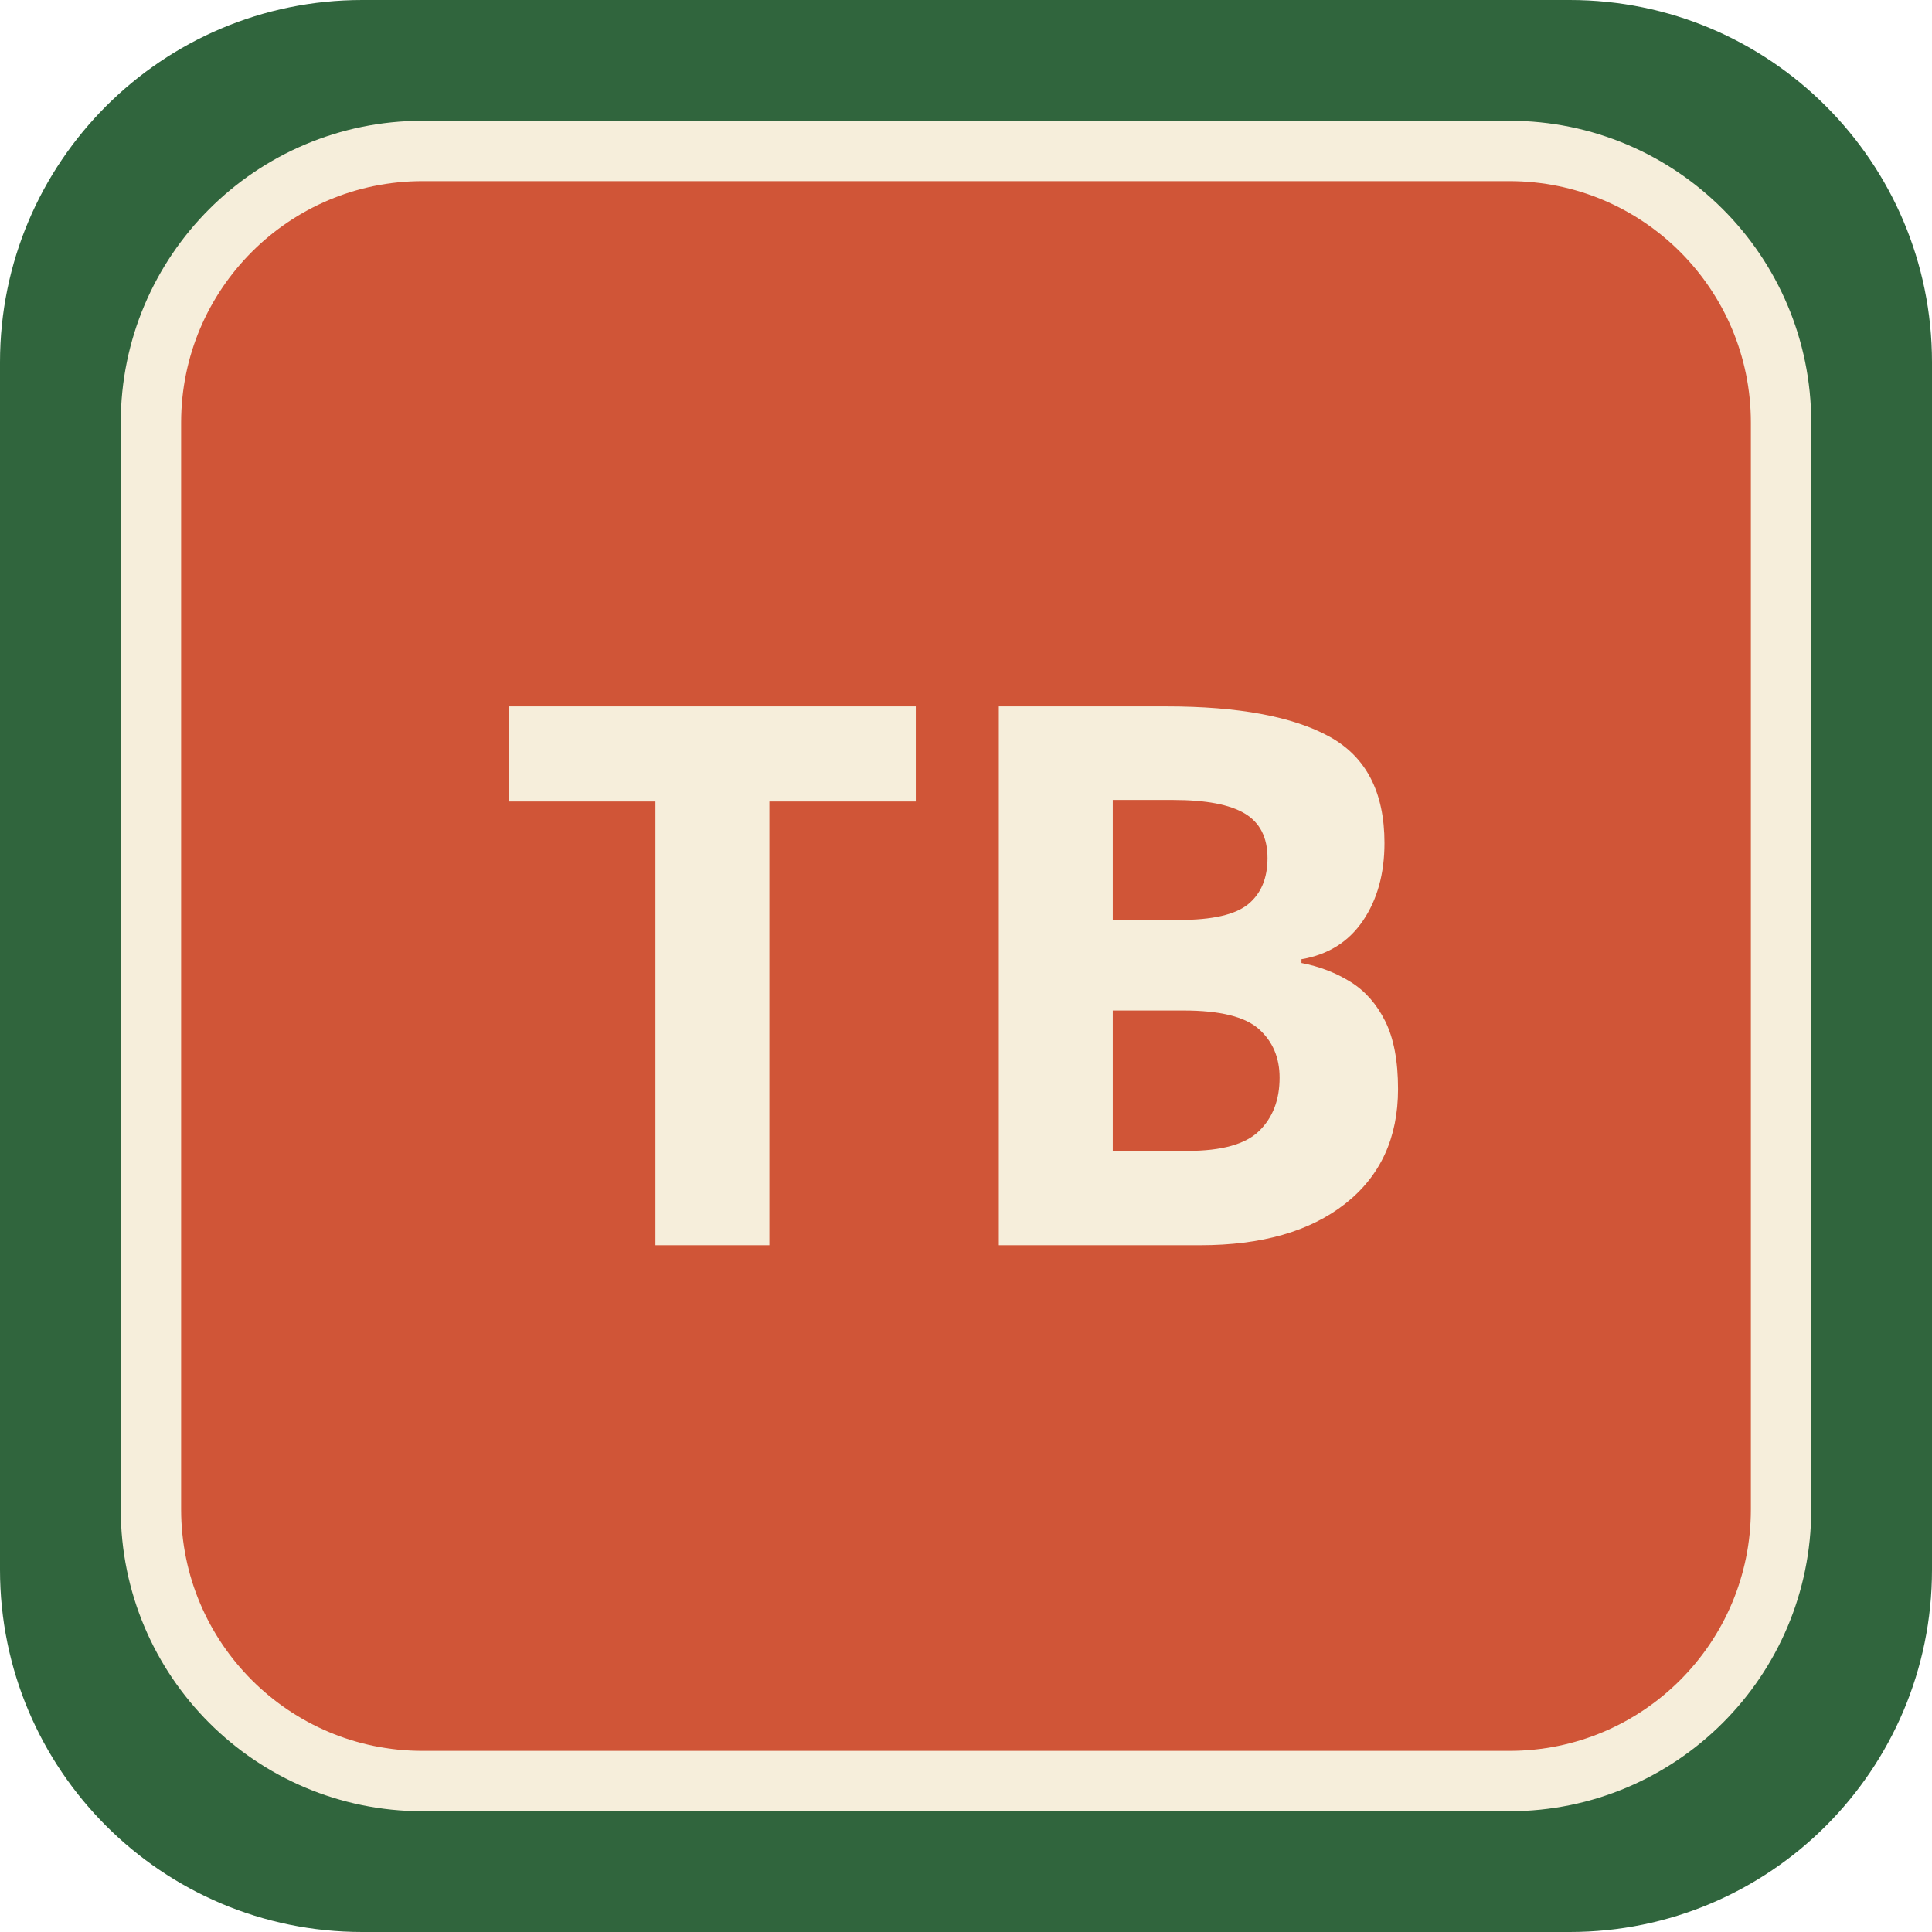
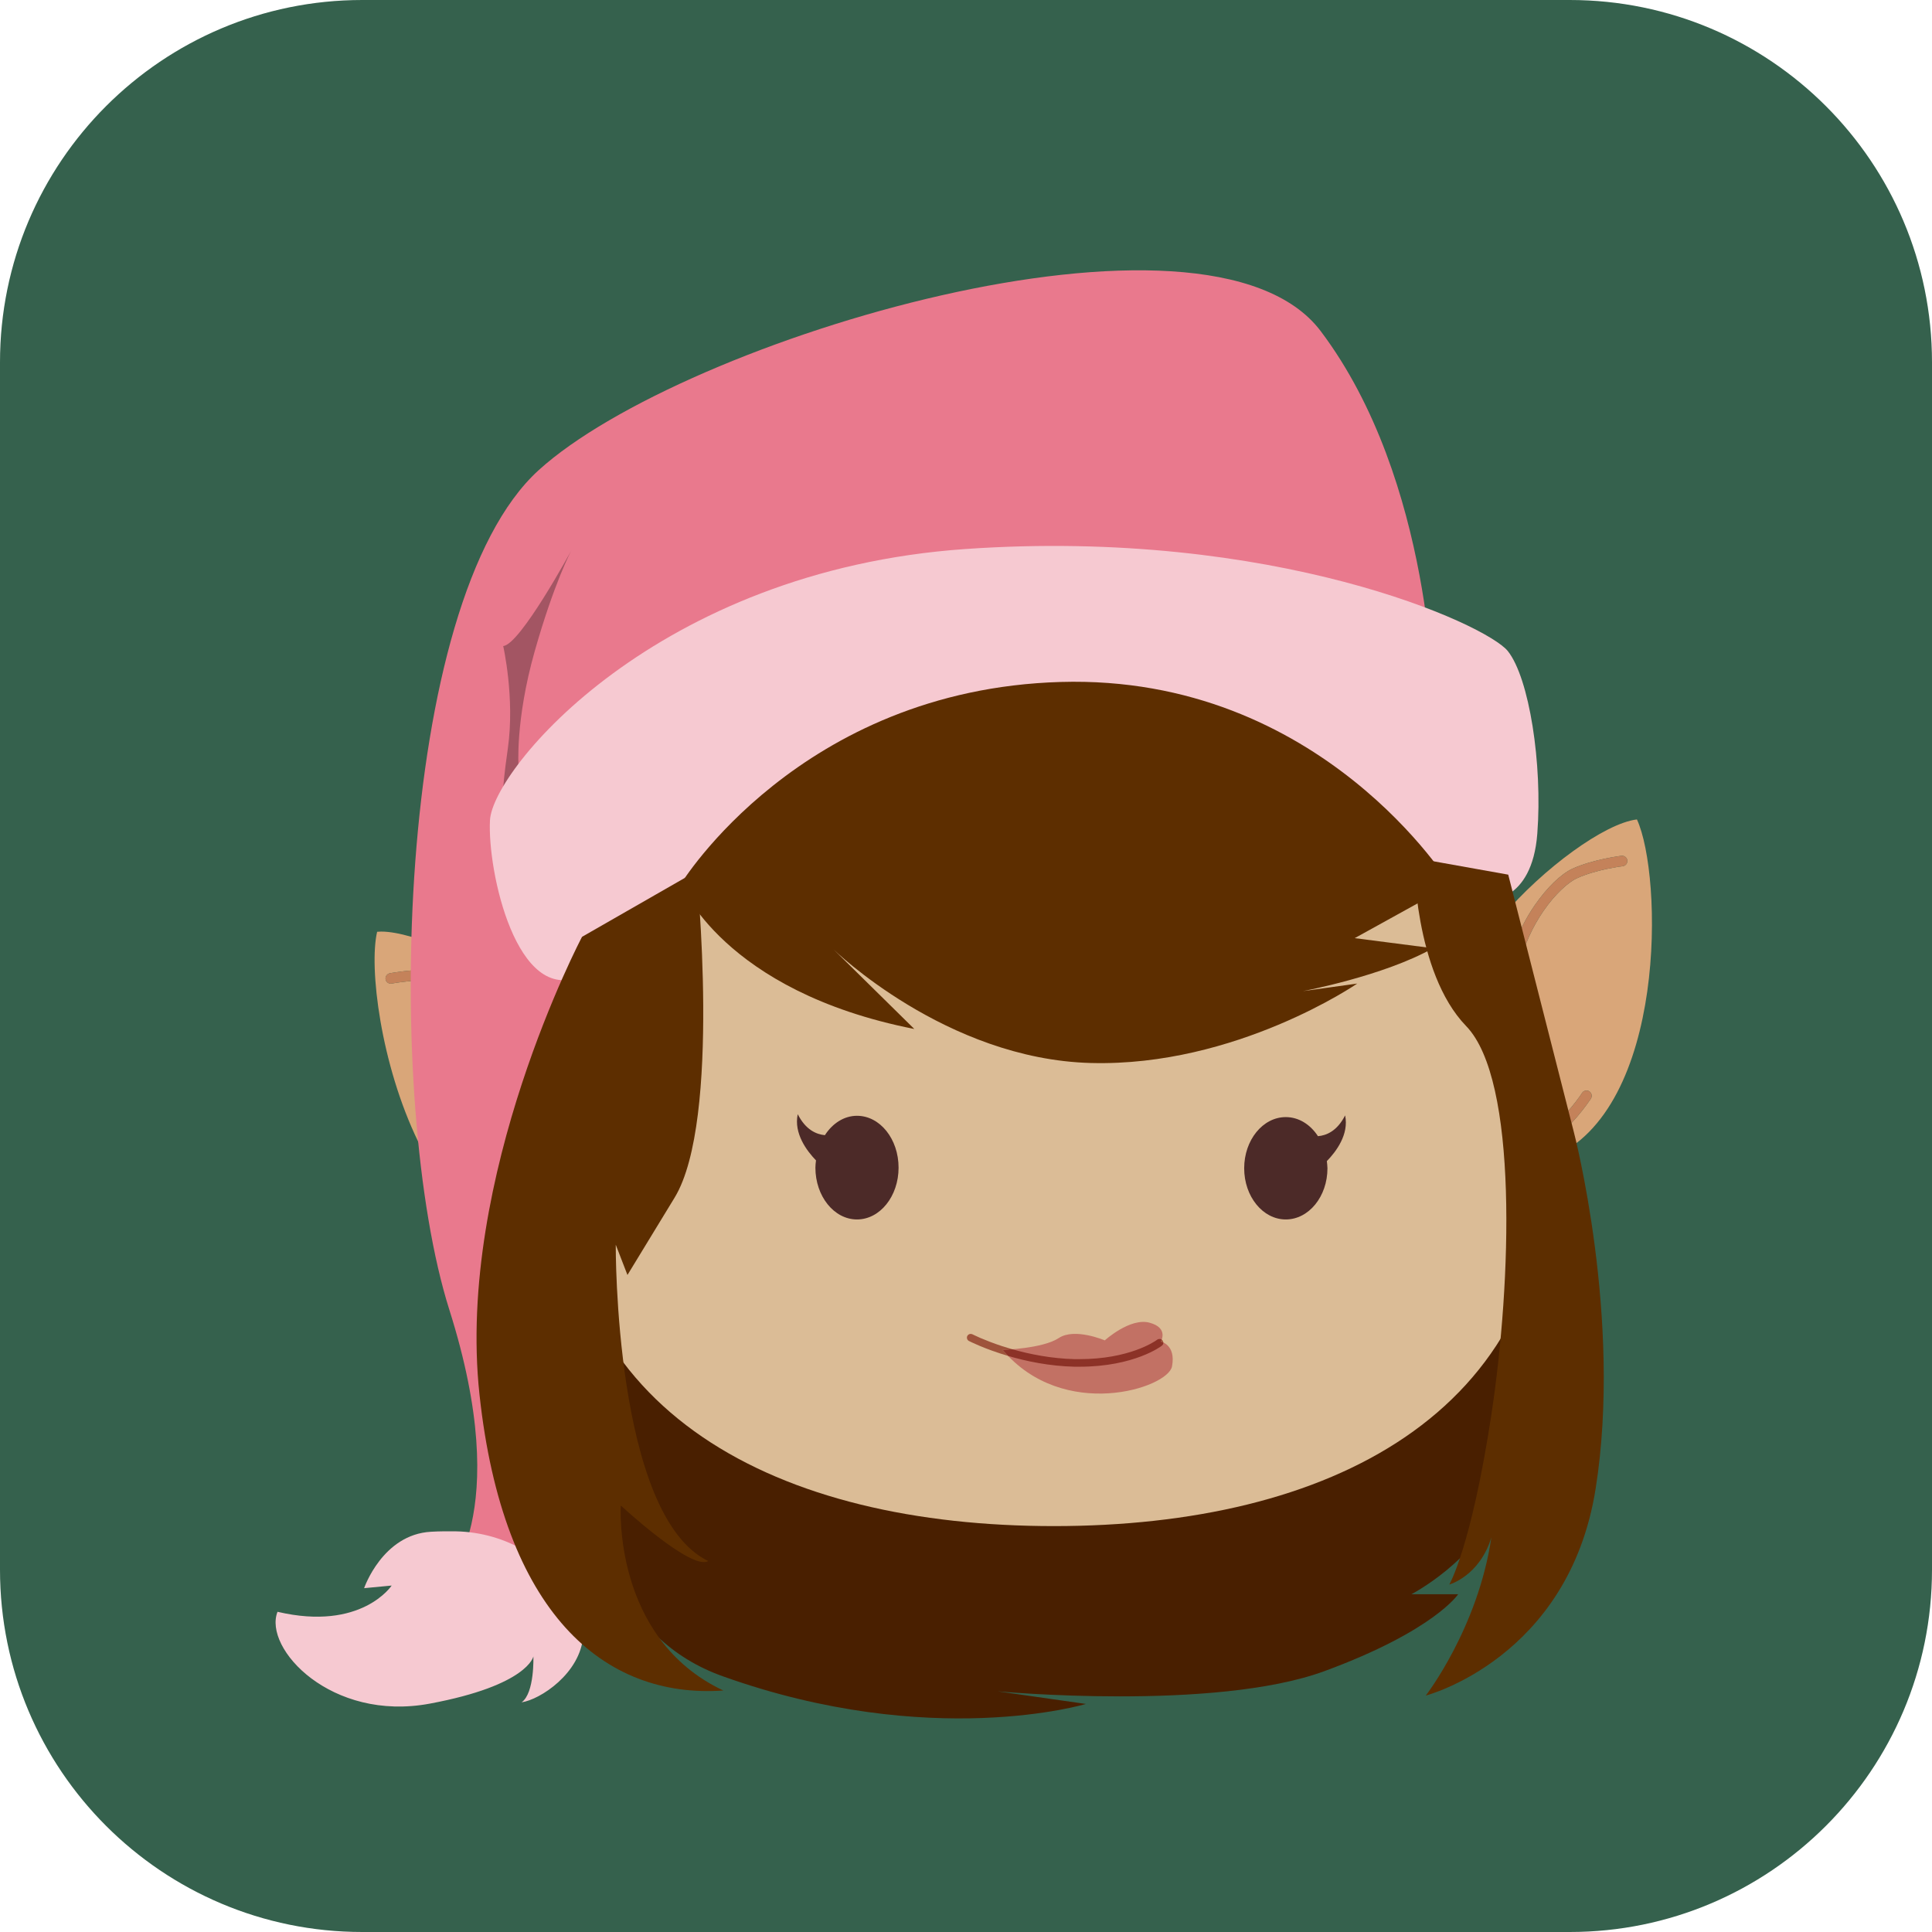
<svg xmlns="http://www.w3.org/2000/svg" viewBox="0 0 512 512">
-   <rect width="512" height="512" rx="96" fill="#30653d" />
-   <rect x="40" y="40" width="432" height="432" rx="72" fill="#d05537" stroke="#f6eedb" stroke-width="16" />
-   <text x="256" y="330" font-family="Arial Black, sans-serif" font-size="200" font-weight="900" text-anchor="middle" fill="#f6eedb">TB</text>
+   <rect width="512" height="512" rx="96" fill="#35614d" />
+   <svg x="40" y="40" width="432" height="432" viewBox="-12.35 227.1 161.5 161.5">
+     <path d="M126.32 326.89C126.33 326.54 126.33 326.17 126.33 325.81C126.33 325.59 126.33 325.37 126.33 325.15C127.35 324.50 128.25 323.59 128.94 322.79C129.77 321.82 130.30 321.00 130.31 320.99C130.46 320.75 130.39 320.42 130.15 320.27C130.07 320.21 129.97 320.19 129.87 320.19C129.70 320.19 129.53 320.27 129.43 320.43L129.35 320.56C129.14 320.86 128.59 321.64 127.84 322.46C127.39 322.97 126.86 323.48 126.30 323.90C126.21 321.51 125.94 319.09 125.51 316.66C125.52 316.65 125.53 316.64 125.53 316.63C125.75 316.32 125.91 315.92 125.91 315.49C125.91 315.34 125.89 315.19 125.86 315.03C125.73 314.49 125.44 314.06 125.13 313.70C125.04 313.59 124.94 313.49 124.85 313.39C124.41 311.51 123.88 309.62 123.26 307.75C123.67 305.77 124.57 303.91 125.60 302.41C126.74 300.74 128.08 299.54 128.92 299.16C129.85 298.73 131.00 298.42 131.90 298.23C132.36 298.14 132.75 298.07 133.03 298.02C133.17 298.00 133.28 297.99 133.35 297.98L133.46 297.96C133.75 297.93 133.95 297.67 133.92 297.38C133.88 297.12 133.66 296.93 133.40 296.93C133.38 296.93 133.36 296.93 133.34 296.93C133.31 296.94 130.58 297.26 128.48 298.21C127.34 298.75 125.98 300.05 124.75 301.83C123.92 303.03 123.17 304.45 122.66 306.00C122.29 304.99 121.90 303.98 121.49 302.98C125.59 298.16 131.68 293.71 134.87 293.33C137.42 298.82 137.90 322.11 126.32 326.89Z" fill="#d9a679" />
+     <path d="M126.33 325.15C126.33 324.73 126.31 324.32 126.30 323.90C126.86 323.48 127.39 322.97 127.84 322.46C128.59 321.64 129.14 320.86 129.35 320.56L129.43 320.43C129.53 320.27 129.70 320.19 129.87 320.19C129.97 320.19 130.07 320.21 130.15 320.27C130.39 320.42 130.46 320.75 130.31 320.99C130.30 321.00 129.77 321.82 128.94 322.79C128.25 323.59 127.35 324.50 126.33 325.15M125.51 316.66C125.32 315.57 125.10 314.48 124.85 313.39C124.94 313.49 125.04 313.59 125.13 313.70C125.44 314.06 125.73 314.49 125.86 315.03C125.89 315.19 125.91 315.34 125.91 315.49C125.91 315.92 125.75 316.32 125.53 316.63C125.53 316.64 125.52 316.65 125.51 316.66M123.26 307.75C123.07 307.17 122.87 306.58 122.66 306.00C123.17 304.45 123.92 303.03 124.75 301.83C125.98 300.05 127.34 298.75 128.48 298.21C130.58 297.26 133.31 296.94 133.34 296.93C133.36 296.93 133.38 296.93 133.40 296.93C133.66 296.93 133.88 297.12 133.92 297.38C133.95 297.67 133.75 297.93 133.46 297.96L133.35 297.98C133.28 297.99 133.17 298.00 133.03 298.02C132.75 298.07 132.36 298.14 131.90 298.23C131.00 298.42 129.85 298.73 128.92 299.16C128.08 299.54 126.74 300.74 125.60 302.41C124.57 303.91 123.67 305.77 123.26 307.75Z" fill="#c4825a" />
+     <path d="M27.29 335.80C21.27 335.80 16.96 331.10 14.13 325.26C10.41 317.60 9.23 307.98 10.06 304.46C10.19 304.45 10.32 304.44 10.46 304.44C11.29 304.44 12.31 304.63 13.46 304.96C18.41 306.42 25.62 310.70 29.03 314.95C28.32 318.42 27.92 321.88 27.88 325.25C27.22 324.89 26.52 324.68 25.99 324.44C25.68 324.29 25.43 324.14 25.28 323.99C25.12 323.83 25.05 323.68 25.02 323.43L25.01 323.29C25.01 323.29 25.01 323.28 25.01 323.28C25.01 322.79 25.27 322.29 25.61 321.63C25.94 320.97 26.32 320.15 26.32 319.07C26.32 319.06 26.32 319.06 26.32 319.05C26.32 318.19 26.09 317.18 25.49 315.96C24.40 313.75 22.70 311.92 20.99 310.60C19.28 309.28 17.58 308.47 16.33 308.31C15.87 308.25 15.40 308.23 14.93 308.23C13.07 308.23 11.33 308.57 11.32 308.57C11.07 308.62 10.89 308.84 10.89 309.08C10.89 309.12 10.90 309.15 10.90 309.18C10.95 309.43 11.17 309.60 11.41 309.60C11.45 309.60 11.48 309.60 11.51 309.59L11.51 309.59C11.51 309.59 11.61 309.58 11.80 309.54C12.35 309.45 13.63 309.27 14.93 309.27C14.93 309.27 14.93 309.27 14.93 309.27C14.93 309.27 14.93 309.27 14.93 309.27C15.37 309.27 15.80 309.29 16.21 309.34C17.12 309.44 18.76 310.18 20.36 311.42C21.97 312.66 23.56 314.39 24.55 316.42C25.10 317.54 25.28 318.38 25.28 319.05C25.28 319.90 25.00 320.52 24.68 321.16C24.37 321.79 23.98 322.44 23.97 323.29L23.98 323.52C24.03 324.17 24.41 324.68 24.85 324.99C25.52 325.46 26.33 325.66 27.03 325.99C27.35 326.14 27.64 326.30 27.89 326.50C27.92 328.52 28.07 330.44 28.36 332.28C28.35 332.28 28.35 332.28 28.35 332.28C28.21 332.36 28.03 332.42 27.77 332.42C27.69 332.42 27.61 332.42 27.52 332.40L27.52 332.40C26.35 332.25 25.00 331.59 23.97 330.96C23.46 330.64 23.02 330.34 22.71 330.11C22.56 330.00 22.44 329.90 22.35 329.84L22.23 329.74C22.13 329.66 22.02 329.62 21.90 329.62C21.75 329.62 21.60 329.69 21.50 329.81C21.42 329.91 21.38 330.03 21.38 330.14C21.38 330.29 21.45 330.44 21.57 330.55C21.58 330.56 22.34 331.17 23.43 331.85C24.52 332.51 25.95 333.24 27.38 333.43L27.38 333.43C27.51 333.45 27.65 333.46 27.77 333.46C27.78 333.46 27.78 333.46 27.78 333.46C28.05 333.46 28.30 333.42 28.53 333.34C28.68 334.14 28.84 334.91 29.04 335.68C28.44 335.76 27.85 335.80 27.29 335.80Z" fill="#d9a679" />
+     <path d="M27.89 326.50C27.64 326.30 27.35 326.14 27.03 325.99C26.33 325.66 25.52 325.46 24.85 324.99C24.41 324.68 24.03 324.17 23.98 323.52L23.97 323.29C23.98 322.44 24.37 321.79 24.68 321.16C25.00 320.52 25.28 319.90 25.28 319.05C25.28 318.38 25.10 317.54 24.55 316.42C23.56 314.39 21.97 312.66 20.36 311.42C18.76 310.18 17.12 309.44 16.21 309.34C15.80 309.29 15.37 309.27 14.93 309.27C14.93 309.27 14.93 309.27 14.93 309.27C14.93 309.27 14.93 309.27 14.93 309.27C13.63 309.27 12.35 309.45 11.80 309.54C11.61 309.58 11.51 309.59 11.51 309.59L11.51 309.59C11.48 309.60 11.45 309.60 11.41 309.60C11.17 309.60 10.95 309.43 10.90 309.18C10.90 309.15 10.89 309.12 10.89 309.08C10.89 308.84 11.07 308.62 11.32 308.57C11.33 308.57 13.07 308.23 14.93 308.23C15.40 308.23 15.87 308.25 16.33 308.31C17.58 308.47 19.28 309.28 20.99 310.60C22.70 311.92 24.40 313.75 25.49 315.96C26.09 317.18 26.32 318.19 26.32 319.05C26.32 319.06 26.32 319.06 26.32 319.07C26.32 320.15 25.94 320.97 25.61 321.63C25.27 322.29 25.01 322.79 25.01 323.28C25.01 323.28 25.01 323.29 25.01 323.29L25.02 323.43C25.05 323.68 25.12 323.83 25.28 323.99C25.43 324.14 25.68 324.29 25.99 324.44C26.52 324.68 27.22 324.89 27.88 325.25C27.88 325.44 27.88 325.62 27.88 325.81C27.88 326.04 27.88 326.27 27.89 326.50Z" fill="#c4825a" />
+     <path d="M114.72 282.13C114.72 282.13 114.72 259.77 103.54 244.95C92.36 230.13 40.36 245.73 26.06 258.73C11.76 271.73 10.72 321.39 17.22 341.93C23.72 362.47 16.70 368.97 16.70 368.97L19.04 371.83C19.04 371.83 41.66 368.97 41.40 338.81C41.14 308.65 41.92 293.57 41.92 293.57C41.92 293.57 88.46 261.59 114.72 282.13" fill="#e9798d" />
+     <path d="M29.67 371.08C27.46 366.66 22.83 363.96 17.89 363.86C17.09 363.85 16.25 363.85 15.40 363.90C10.59 364.16 8.77 369.49 8.77 369.49L11.50 369.23C11.50 369.23 8.51 373.78 0.19 371.83C-1.24 375.47 5.52 382.75 15.27 380.93C25.02 379.11 25.54 376.25 25.54 376.25C25.54 376.25 25.67 379.89 24.37 380.80C26.19 380.54 30.22 377.94 30.48 374.17C30.55 373.23 30.21 372.16 29.67 371.08" fill="#f6c9d1" />
+     <path d="M32.16 336.09C32.16 336.09 23.66 370.84 44.28 378.21C64.91 385.59 80.28 380.96 80.28 380.96L71.53 379.71C71.53 379.71 93.03 381.71 103.91 377.71C114.78 373.71 117.16 370.09 117.16 370.09L112.53 370.09C112.53 370.09 119.03 366.71 121.03 361.09C123.03 355.46 123.53 331.09 119.03 322.84C110.91 323.84 100.41 327.46 79.03 327.46C57.66 327.46 39.78 322.59 39.78 322.59L32.16 336.09" fill="#491f00" />
+     <clipPath id="elfo_f-11">
+       <path d="M126.32 326.89C126.33 326.54 126.33 326.17 126.33 325.81C126.33 325.59 126.33 325.37 126.33 325.15C127.35 324.50 128.25 323.59 128.94 322.79C129.77 321.82 130.30 321.00 130.31 320.99C130.46 320.75 130.39 320.42 130.15 320.27C130.07 320.21 129.97 320.19 129.87 320.19C129.70 320.19 129.53 320.27 129.43 320.43L129.35 320.56C129.14 320.86 128.59 321.64 127.84 322.46C127.39 322.97 126.86 323.48 126.30 323.90C126.21 321.51 125.94 319.09 125.51 316.66C125.52 316.65 125.53 316.64 125.53 316.63C125.75 316.32 125.91 315.92 125.91 315.49C125.91 315.34 125.89 315.19 125.86 315.03C125.73 314.49 125.44 314.06 125.13 313.70C125.04 313.59 124.94 313.49 124.85 313.39C124.41 311.51 123.88 309.62 123.26 307.75C123.67 305.77 124.57 303.91 125.60 302.41C126.74 300.74 128.08 299.54 128.92 299.16C129.85 298.73 131.00 298.42 131.90 298.23C132.36 298.14 132.75 298.07 133.03 298.02C133.17 298.00 133.28 297.99 133.35 297.98L133.46 297.96C133.75 297.93 133.95 297.67 133.92 297.38C133.88 297.12 133.66 296.93 133.40 296.93C133.38 296.93 133.36 296.93 133.34 296.93C133.31 296.94 130.58 297.26 128.48 298.21C127.34 298.75 125.98 300.05 124.75 301.83C123.92 303.03 123.17 304.45 122.66 306.00C122.29 304.99 121.90 303.98 121.49 302.98C125.59 298.16 131.68 293.71 134.87 293.33C137.42 298.82 137.90 322.11 126.32 326.89Z" />
+     </clipPath>
+     <g clip-path="url(#elfo_f-11)">
+       <clipPath id="elfo_f-12">
+         <path d="M126.32 326.89C126.33 326.54 126.33 326.17 126.33 325.81C126.33 325.59 126.33 325.37 126.33 325.15C127.35 324.50 128.25 323.59 128.94 322.79C129.77 321.82 130.30 321.00 130.31 320.99C130.46 320.75 130.39 320.42 130.15 320.27C130.07 320.21 129.97 320.19 129.87 320.19C129.70 320.19 129.53 320.27 129.43 320.43L129.35 320.56C129.14 320.86 128.59 321.64 127.84 322.46C127.39 322.97 126.86 323.48 126.30 323.90C126.21 321.51 125.94 319.09 125.51 316.66C125.52 316.65 125.53 316.64 125.53 316.63C125.75 316.32 125.91 315.92 125.91 315.49C125.91 315.34 125.89 315.19 125.86 315.03C125.73 314.49 125.44 314.06 125.13 313.70C125.04 313.59 124.94 313.49 124.85 313.39C124.41 311.51 123.88 309.62 123.26 307.75C123.67 305.77 124.57 303.91 125.60 302.41C126.74 300.74 128.08 299.54 128.92 299.16C129.85 298.73 131.00 298.42 131.90 298.23C132.36 298.14 132.75 298.07 133.03 298.02C133.17 298.00 133.28 297.99 133.35 297.98L133.46 297.96C133.75 297.93 133.95 297.67 133.92 297.38C133.88 297.12 133.66 296.93 133.40 296.93C133.38 296.93 133.36 296.93 133.34 296.93C133.31 296.94 130.58 297.26 128.48 298.21C127.34 298.75 125.98 300.05 124.75 301.83C123.92 303.03 123.17 304.45 122.66 306.00C122.29 304.99 121.90 303.98 121.49 302.98C125.59 298.16 131.68 293.71 134.87 293.33C137.42 298.82 137.90 322.11 126.32 326.89Z" />
+       </clipPath>
+       <g clip-path="url(#elfo_f-12)" />
+     </g>
+     <clipPath id="elfo_f-13">
+       <path d="M126.33 325.15C126.33 324.73 126.31 324.32 126.30 323.90C126.86 323.48 127.39 322.97 127.84 322.46C128.59 321.64 129.14 320.86 129.35 320.56L129.43 320.43C129.53 320.27 129.70 320.19 129.87 320.19C129.97 320.19 130.07 320.21 130.15 320.27C130.39 320.42 130.46 320.75 130.31 320.99C130.30 321.00 129.77 321.82 128.94 322.79C128.25 323.59 127.35 324.50 126.33 325.15M125.51 316.66C125.32 315.57 125.10 314.48 124.85 313.39C124.94 313.49 125.04 313.59 125.13 313.70C125.44 314.06 125.73 314.49 125.86 315.03C125.89 315.19 125.91 315.34 125.91 315.49C125.91 315.92 125.75 316.32 125.53 316.63C125.53 316.64 125.52 316.65 125.51 316.66M123.26 307.75C123.07 307.17 122.87 306.58 122.66 306.00C123.17 304.45 123.92 303.03 124.75 301.83C125.98 300.05 127.34 298.75 128.48 298.21C130.58 297.26 133.31 296.94 133.34 296.93C133.36 296.93 133.38 296.93 133.40 296.93C133.66 296.93 133.88 297.12 133.92 297.38C133.95 297.67 133.75 297.93 133.46 297.96L133.35 297.98C133.28 297.99 133.17 298.00 133.03 298.02C132.75 298.07 132.36 298.14 131.90 298.23C131.00 298.42 129.85 298.73 128.92 299.16C128.08 299.54 126.74 300.74 125.60 302.41C124.57 303.91 123.67 305.77 123.26 307.75Z" />
+     </clipPath>
+     <g clip-path="url(#elfo_f-13)">
+       <clipPath id="elfo_f-14">
+         <path d="M126.33 325.15C126.33 324.73 126.31 324.32 126.30 323.90C126.86 323.48 127.39 322.97 127.84 322.46C128.59 321.64 129.14 320.86 129.35 320.56L129.43 320.43C129.53 320.27 129.70 320.19 129.87 320.19C129.97 320.19 130.07 320.21 130.15 320.27C130.39 320.42 130.46 320.75 130.31 320.99C130.30 321.00 129.77 321.82 128.94 322.79C128.25 323.59 127.35 324.50 126.33 325.15M125.51 316.66C125.32 315.57 125.10 314.48 124.85 313.39C124.94 313.49 125.04 313.59 125.13 313.70C125.44 314.06 125.73 314.49 125.86 315.03C125.89 315.19 125.91 315.34 125.91 315.49C125.91 315.92 125.75 316.32 125.53 316.63C125.53 316.64 125.52 316.65 125.51 316.66M123.26 307.75C123.07 307.17 122.87 306.58 122.66 306.00C123.17 304.45 123.92 303.03 124.75 301.83C125.98 300.05 127.34 298.75 128.48 298.21C130.58 297.26 133.31 296.94 133.34 296.93C133.36 296.93 133.38 296.93 133.40 296.93C133.66 296.93 133.88 297.12 133.92 297.38C133.95 297.67 133.75 297.93 133.46 297.96L133.35 297.98C133.28 297.99 133.17 298.00 133.03 298.02C132.75 298.07 132.36 298.14 131.90 298.23C131.00 298.42 129.85 298.73 128.92 299.16C128.08 299.54 126.74 300.74 125.60 302.41C124.57 303.91 123.67 305.77 123.26 307.75Z" />
+       </clipPath>
+       <g clip-path="url(#elfo_f-14)" />
+     </g>
+     <clipPath id="elfo_f-15">
+       <path d="M27.29 335.80C21.27 335.80 16.96 331.10 14.13 325.26C10.41 317.60 9.23 307.98 10.06 304.46C10.19 304.45 10.32 304.44 10.46 304.44C11.29 304.44 12.31 304.63 13.46 304.96C18.41 306.42 25.62 310.70 29.03 314.95C28.32 318.42 27.92 321.88 27.88 325.25C27.22 324.89 26.52 324.68 25.99 324.44C25.68 324.29 25.43 324.14 25.28 323.99C25.12 323.83 25.05 323.68 25.02 323.43L25.01 323.29C25.01 323.29 25.01 323.28 25.01 323.28C25.01 322.79 25.27 322.29 25.61 321.63C25.94 320.97 26.32 320.15 26.32 319.07C26.32 319.06 26.32 319.06 26.32 319.05C26.32 318.19 26.09 317.18 25.49 315.96C24.40 313.75 22.70 311.92 20.99 310.60C19.28 309.28 17.58 308.47 16.33 308.31C15.87 308.25 15.40 308.23 14.93 308.23C13.07 308.23 11.33 308.57 11.32 308.57C11.07 308.62 10.89 308.84 10.89 309.08C10.89 309.12 10.90 309.15 10.90 309.18C10.95 309.43 11.17 309.60 11.41 309.60C11.45 309.60 11.48 309.60 11.51 309.59L11.51 309.59C11.51 309.59 11.61 309.58 11.80 309.54C12.35 309.45 13.63 309.27 14.93 309.27C14.93 309.27 14.93 309.27 14.93 309.27C14.93 309.27 14.93 309.27 14.93 309.27C15.37 309.27 15.80 309.29 16.21 309.34C17.12 309.44 18.76 310.18 20.36 311.42C21.97 312.66 23.56 314.39 24.55 316.42C25.10 317.54 25.28 318.38 25.28 319.05C25.28 319.90 25.00 320.52 24.68 321.16C24.37 321.79 23.98 322.44 23.97 323.29L23.98 323.52C24.03 324.17 24.41 324.68 24.85 324.99C25.52 325.46 26.33 325.66 27.03 325.99C27.35 326.14 27.64 326.30 27.89 326.50C27.92 328.52 28.07 330.44 28.36 332.28C28.35 332.28 28.35 332.28 28.35 332.28C28.21 332.36 28.03 332.42 27.77 332.42C27.69 332.42 27.61 332.42 27.52 332.40L27.52 332.40C26.35 332.25 25.00 331.59 23.97 330.96C23.46 330.64 23.02 330.34 22.71 330.11C22.56 330.00 22.44 329.90 22.35 329.84L22.23 329.74C22.13 329.66 22.02 329.62 21.90 329.62C21.75 329.62 21.60 329.69 21.50 329.81C21.42 329.91 21.38 330.03 21.38 330.14C21.38 330.29 21.45 330.44 21.57 330.55C21.58 330.56 22.34 331.17 23.43 331.85C24.52 332.51 25.95 333.24 27.38 333.43L27.38 333.43C27.51 333.45 27.65 333.46 27.77 333.46C27.78 333.46 27.78 333.46 27.78 333.46C28.05 333.46 28.30 333.42 28.53 333.34C28.68 334.14 28.84 334.91 29.04 335.68C28.44 335.76 27.85 335.80 27.29 335.80Z" />
+     </clipPath>
+     <g clip-path="url(#elfo_f-15)">
+       <clipPath id="elfo_f-16">
+         <path d="M27.29 335.80C21.27 335.80 16.96 331.10 14.13 325.26C10.41 317.60 9.23 307.98 10.06 304.46C10.19 304.45 10.32 304.44 10.46 304.44C11.29 304.44 12.31 304.63 13.46 304.96C18.41 306.42 25.62 310.70 29.03 314.95C28.32 318.42 27.92 321.88 27.88 325.25C27.22 324.89 26.52 324.68 25.99 324.44C25.68 324.29 25.43 324.14 25.28 323.99C25.12 323.83 25.05 323.68 25.02 323.43L25.01 323.29C25.01 323.29 25.01 323.28 25.01 323.28C25.01 322.79 25.27 322.29 25.61 321.63C25.94 320.97 26.32 320.15 26.32 319.07C26.32 319.06 26.32 319.06 26.32 319.05C26.32 318.19 26.09 317.18 25.49 315.96C24.40 313.75 22.70 311.92 20.99 310.60C19.28 309.28 17.58 308.47 16.33 308.31C15.87 308.25 15.40 308.23 14.93 308.23C13.07 308.23 11.33 308.57 11.32 308.57C11.07 308.62 10.89 308.84 10.89 309.08C10.89 309.12 10.90 309.15 10.90 309.18C10.95 309.43 11.17 309.60 11.41 309.60C11.45 309.60 11.48 309.60 11.51 309.59L11.51 309.59C11.51 309.59 11.61 309.58 11.80 309.54C12.35 309.45 13.63 309.27 14.93 309.27C14.93 309.27 14.93 309.27 14.93 309.27C14.93 309.27 14.93 309.27 14.93 309.27C15.37 309.27 15.80 309.29 16.21 309.34C17.12 309.44 18.76 310.18 20.36 311.42C21.97 312.66 23.56 314.39 24.55 316.42C25.10 317.54 25.28 318.38 25.28 319.05C25.28 319.90 25.00 320.52 24.68 321.16C24.37 321.79 23.98 322.44 23.97 323.29L23.98 323.52C24.03 324.17 24.41 324.68 24.85 324.99C25.52 325.46 26.33 325.66 27.03 325.99C27.35 326.14 27.64 326.30 27.89 326.50C27.92 328.52 28.07 330.44 28.36 332.28C28.35 332.28 28.35 332.28 28.35 332.28C28.21 332.36 28.03 332.42 27.77 332.42C27.69 332.42 27.61 332.42 27.52 332.40L27.52 332.40C26.35 332.25 25.00 331.59 23.97 330.96C23.46 330.64 23.02 330.34 22.71 330.11C22.56 330.00 22.44 329.90 22.35 329.84L22.23 329.74C22.13 329.66 22.02 329.62 21.90 329.62C21.75 329.62 21.60 329.69 21.50 329.81C21.42 329.91 21.38 330.03 21.38 330.14C21.38 330.29 21.45 330.44 21.57 330.55C21.58 330.56 22.34 331.17 23.43 331.85C24.52 332.51 25.95 333.24 27.38 333.43L27.38 333.43C27.51 333.45 27.65 333.46 27.77 333.46C27.78 333.46 27.78 333.46 27.78 333.46C28.05 333.46 28.30 333.42 28.53 333.34C28.68 334.14 28.84 334.91 29.04 335.68C28.44 335.76 27.85 335.80 27.29 335.80Z" />
+       </clipPath>
+       <g clip-path="url(#elfo_f-16)" />
+     </g>
+     <path d="M126.33 325.81C126.33 352.32 104.29 363.34 77.11 363.34C49.92 363.34 27.88 352.32 27.88 325.81C27.88 299.29 49.92 267.31 77.11 267.31C104.29 267.31 126.33 299.29 126.33 325.81" fill="#dbbc96" />
+     <path d="M22.55 291.75C22.55 291.75 22.29 291.30 23.01 286.29C23.72 281.29 22.55 276.15 22.55 276.15C24.23 276.02 29.27 266.73 29.31 266.66C29.29 266.70 27.61 269.83 25.67 276.67C23.72 283.56 24.07 288.11 24.07 288.11L22.55 291.75M29.31 266.66L29.31 266.66C29.31 266.66 29.31 266.66 29.31 266.66L29.31 266.66C29.31 266.66 29.31 266.66 29.31 266.66" fill="#a35563" />
+     <path d="M30.28 308.84C30.28 308.84 44.92 294.47 72.59 291.02C100.26 287.56 119.95 301.39 119.95 301.39C119.95 301.39 124.47 301.66 125.00 294.74C125.53 287.82 124.20 279.31 122.08 276.65C119.95 273.99 98.93 264.41 68.33 266.54C37.73 268.67 21.50 288.35 21.24 293.41C20.97 298.47 23.90 311.77 30.28 308.84" fill="#f6c9d1" />
+     <clipPath id="elfo_f-17">
+       <path d="M27.78 333.46C27.78 333.46 27.78 333.46 27.77 333.46C27.65 333.46 27.51 333.45 27.38 333.43L27.38 333.43C25.95 333.24 24.52 332.51 23.43 331.85C22.34 331.17 21.58 330.56 21.57 330.55C21.45 330.44 21.38 330.29 21.38 330.14C21.38 330.03 21.42 329.91 21.50 329.81C21.60 329.69 21.75 329.62 21.90 329.62C22.02 329.62 22.13 329.66 22.23 329.74L22.35 329.84C22.44 329.90 22.56 330.00 22.71 330.11C23.02 330.34 23.46 330.64 23.97 330.96C25.00 331.59 26.35 332.25 27.52 332.40L27.52 332.40C27.61 332.42 27.69 332.42 27.77 332.42C28.03 332.42 28.21 332.36 28.35 332.28C28.35 332.28 28.35 332.28 28.36 332.28C28.41 332.63 28.47 332.99 28.53 333.34C28.30 333.42 28.05 333.46 27.78 333.46Z" />
+     </clipPath>
+     <g clip-path="url(#elfo_f-17)">
+       <clipPath id="elfo_f-18">
+         <path d="M27.78 333.46C27.78 333.46 27.78 333.46 27.77 333.46C27.65 333.46 27.51 333.45 27.38 333.43L27.38 333.43C25.95 333.24 24.52 332.51 23.43 331.85C22.34 331.17 21.58 330.56 21.57 330.55C21.45 330.44 21.38 330.29 21.38 330.14C21.38 330.03 21.42 329.91 21.50 329.81C21.60 329.69 21.75 329.62 21.90 329.62C22.02 329.62 22.13 329.66 22.23 329.74L22.35 329.84C22.44 329.90 22.56 330.00 22.71 330.11C23.02 330.34 23.46 330.64 23.97 330.96C25.00 331.59 26.35 332.25 27.52 332.40L27.52 332.40C27.61 332.42 27.69 332.42 27.77 332.42C28.03 332.42 28.21 332.36 28.35 332.28C28.35 332.28 28.35 332.28 28.36 332.28C28.41 332.63 28.47 332.99 28.53 333.34C28.30 333.42 28.05 333.46 27.78 333.46Z" />
+       </clipPath>
+       <g clip-path="url(#elfo_f-18)" />
+     </g>
+     <clipPath id="elfo_f-19">
+       <path d="M27.89 326.50C27.64 326.30 27.35 326.14 27.03 325.99C26.33 325.66 25.52 325.46 24.85 324.99C24.41 324.68 24.03 324.17 23.98 323.52L23.97 323.29C23.98 322.44 24.37 321.79 24.68 321.16C25.00 320.52 25.28 319.90 25.28 319.05C25.28 318.38 25.10 317.54 24.55 316.42C23.56 314.39 21.97 312.66 20.36 311.42C18.76 310.18 17.12 309.44 16.21 309.34C15.80 309.29 15.37 309.27 14.93 309.27C14.93 309.27 14.93 309.27 14.93 309.27C14.93 309.27 14.93 309.27 14.93 309.27C13.63 309.27 12.35 309.45 11.80 309.54C11.61 309.58 11.51 309.59 11.51 309.59L11.51 309.59C11.48 309.60 11.45 309.60 11.41 309.60C11.17 309.60 10.95 309.43 10.90 309.18C10.90 309.15 10.89 309.12 10.89 309.08C10.89 308.84 11.07 308.62 11.32 308.57C11.33 308.57 13.07 308.23 14.93 308.23C15.40 308.23 15.87 308.25 16.33 308.31C17.58 308.47 19.28 309.28 20.99 310.60C22.70 311.92 24.40 313.75 25.49 315.96C26.09 317.18 26.32 318.19 26.32 319.05C26.32 319.06 26.32 319.06 26.32 319.07C26.32 320.15 25.94 320.97 25.61 321.63C25.27 322.29 25.01 322.79 25.01 323.28C25.01 323.28 25.01 323.29 25.01 323.29L25.02 323.43C25.05 323.68 25.12 323.83 25.28 323.99C25.43 324.14 25.68 324.29 25.99 324.44C26.52 324.68 27.22 324.89 27.88 325.25C27.88 325.44 27.88 325.62 27.88 325.81C27.88 326.04 27.88 326.27 27.89 326.50Z" />
+     </clipPath>
+     <g clip-path="url(#elfo_f-19)">
+       <clipPath id="elfo_f-20">
+         <path d="M27.89 326.50C27.64 326.30 27.35 326.14 27.03 325.99C26.33 325.66 25.52 325.46 24.85 324.99C24.41 324.68 24.03 324.17 23.98 323.52L23.97 323.29C23.98 322.44 24.37 321.79 24.68 321.16C25.00 320.52 25.28 319.90 25.28 319.05C25.28 318.38 25.10 317.54 24.55 316.42C23.56 314.39 21.97 312.66 20.36 311.42C18.76 310.18 17.12 309.44 16.21 309.34C15.80 309.29 15.37 309.27 14.93 309.27C14.93 309.27 14.93 309.27 14.93 309.27C14.93 309.27 14.93 309.27 14.93 309.27C13.63 309.27 12.35 309.45 11.80 309.54C11.61 309.58 11.51 309.59 11.51 309.59L11.51 309.59C11.48 309.60 11.45 309.60 11.41 309.60C11.17 309.60 10.95 309.43 10.90 309.18C10.90 309.15 10.89 309.12 10.89 309.08C10.89 308.84 11.07 308.62 11.32 308.57C11.33 308.57 13.07 308.23 14.93 308.23C15.40 308.23 15.87 308.25 16.33 308.31C17.58 308.47 19.28 309.28 20.99 310.60C22.70 311.92 24.40 313.75 25.49 315.96C26.09 317.18 26.32 318.19 26.32 319.05C26.32 319.06 26.32 319.06 26.32 319.07C26.32 320.15 25.94 320.97 25.61 321.63C25.27 322.29 25.01 322.79 25.01 323.28C25.01 323.28 25.01 323.29 25.01 323.29L25.02 323.43C25.05 323.68 25.12 323.83 25.28 323.99C25.43 324.14 25.68 324.29 25.99 324.44C26.52 324.68 27.22 324.89 27.88 325.25C27.88 325.44 27.88 325.62 27.88 325.81C27.88 326.04 27.88 326.27 27.89 326.50Z" />
+       </clipPath>
+       <g clip-path="url(#elfo_f-20)" />
+     </g>
+     <path d="M28.53 333.34L28.53 333.34C28.47 332.99 28.41 332.63 28.36 332.28C28.50 332.19 28.62 332.07 28.73 331.89C28.94 331.53 29.06 330.94 29.06 330.27C29.06 329.33 28.84 328.24 28.52 327.38C28.39 327.02 28.19 326.77 27.94 326.55C27.92 326.53 27.91 326.52 27.89 326.50C27.88 326.27 27.88 326.04 27.88 325.81C27.88 325.62 27.88 325.44 27.88 325.25C28.01 325.32 28.13 325.40 28.25 325.48C28.77 325.82 29.24 326.32 29.50 327.02C29.86 328.00 30.10 329.17 30.10 330.27C30.10 330.86 30.03 331.42 29.85 331.93C29.67 332.43 29.36 332.89 28.88 333.18C28.77 333.24 28.66 333.29 28.53 333.34" fill="#caab87" />
+     <path d="M105.96 322.65C105.18 324.19 104.12 324.64 103.27 324.71C102.52 323.56 101.38 322.82 100.08 322.82C97.81 322.82 95.96 325.09 95.96 327.89C95.96 330.69 97.81 332.96 100.08 332.96C102.36 332.96 104.21 330.69 104.21 327.89C104.21 327.65 104.17 327.41 104.15 327.18C105.05 326.26 106.36 324.54 105.96 322.65" fill="#4c2a28" />
+     <path d="M51.73 322.53C52.51 324.08 53.57 324.53 54.42 324.61C55.17 323.45 56.31 322.69 57.60 322.69C59.88 322.69 61.72 324.99 61.72 327.83C61.72 330.66 59.88 332.96 57.60 332.96C55.33 332.96 53.48 330.66 53.48 327.83C53.48 327.58 53.51 327.35 53.54 327.11C52.64 326.18 51.32 324.44 51.73 322.53" fill="#4c2a28" />
+     <path d="M72.03 345.88C72.03 345.88 76.01 345.76 77.59 344.71C79.16 343.66 82.15 344.94 82.15 344.94C82.15 344.94 84.66 342.66 86.59 343.19C88.52 343.71 87.70 345.06 87.70 345.06C87.70 345.06 89.22 345.35 88.81 347.52C88.40 349.68 78.05 353.01 72.03 345.88" fill="#c27164" />
+     <clipPath id="elfo_f-21">
+       <path d="M79.45 327.34C79.45 327.34 80.28 331.75 83.03 332.67C85.78 333.59 86.20 332.59 86.20 332.59C86.20 332.59 85.36 336.50 81.45 336.92C77.53 337.34 76.45 335.75 76.45 335.75Z" />
+     </clipPath>
+     <g clip-path="url(#elfo_f-21)">
+       <clipPath id="elfo_f-22">
+         <path d="M79.45 327.34C79.45 327.34 80.28 331.75 83.03 332.67C85.78 333.59 86.20 332.59 86.20 332.59C86.20 332.59 85.36 336.50 81.45 336.92C77.53 337.34 76.45 335.75 76.45 335.75Z" />
+       </clipPath>
+       <g clip-path="url(#elfo_f-22)" />
+     </g>
+     <path d="M40.16 299.71C40.16 299.71 44.28 310.34 63.28 314.09L55.28 306.21C55.28 306.21 66.41 317.09 80.78 317.46C95.16 317.84 107.16 309.59 107.16 309.59L101.78 310.34C101.78 310.34 109.78 308.84 114.66 306.09L106.91 305.09L116.41 299.84C116.41 299.84 103.66 278.96 77.78 279.71C51.91 280.46 40.16 299.71 40.16 299.71" fill="#5d2e00" />
+     <path d="M112.78 297.13C112.78 297.13 112.78 308.46 117.95 313.80C123.12 319.13 122.45 339.13 120.45 352.30C118.45 365.46 116.28 369.13 116.28 369.13C116.28 369.13 119.28 368.30 120.45 364.46C119.12 373.46 113.95 380.13 113.95 380.13C113.95 380.13 128.12 376.46 130.78 359.63C133.45 342.80 128.62 324.30 128.62 324.30L122.12 298.80L112.78 297.13" fill="#5d2e00" />
+     <path d="M72.57 346.48C70.22 345.79 68.71 345.01 68.69 345.00C68.51 344.91 68.44 344.68 68.53 344.50C68.60 344.37 68.73 344.30 68.86 344.30C68.92 344.30 68.98 344.31 69.04 344.34C69.04 344.34 69.10 344.37 69.23 344.43C69.37 344.50 69.57 344.59 69.82 344.70C70.34 344.92 71.08 345.22 72.00 345.52C72.31 345.62 72.64 345.72 72.99 345.82C72.41 345.87 72.03 345.88 72.03 345.88C72.21 346.09 72.39 346.29 72.57 346.48M87.95 345.15C87.80 345.08 87.70 345.06 87.70 345.06C87.70 345.06 87.75 344.98 87.79 344.86C87.82 344.89 87.85 344.91 87.87 344.94C87.92 345.00 87.94 345.07 87.95 345.15" fill="#9e533b" />
+     <path d="M79.64 347.55C79.64 347.55 79.64 347.55 79.64 347.55C79.47 347.55 79.31 347.55 79.15 347.55C76.66 347.49 74.37 347.01 72.57 346.48C72.39 346.29 72.21 346.09 72.03 345.88C72.03 345.88 72.41 345.87 72.99 345.82C74.70 346.31 76.85 346.74 79.16 346.80C79.32 346.80 79.48 346.80 79.64 346.80C84.55 346.80 87.07 345.07 87.32 344.89L87.34 344.87C87.41 344.82 87.49 344.80 87.57 344.80C87.65 344.80 87.73 344.82 87.79 344.86C87.75 344.98 87.70 345.06 87.70 345.06C87.70 345.06 87.80 345.08 87.95 345.15C87.96 345.27 87.91 345.39 87.80 345.47C87.76 345.51 85.08 347.55 79.64 347.55" fill="#8c3227" />
+     <path d="M41.70 298.46C41.70 298.46 44.20 323.13 39.53 330.80L34.86 338.46C34.86 338.46 34.86 338.46 34.86 338.46L33.70 335.46C33.70 335.46 33.53 362.30 42.86 366.80C41.20 367.80 34.20 361.30 34.20 361.30C34.20 361.30 33.36 374.46 44.36 379.63C32.53 380.46 22.53 371.96 20.20 350.30C17.86 328.63 30.36 304.96 30.36 304.96L41.70 298.46" fill="#5d2e00" />
+   </svg>
</svg>
